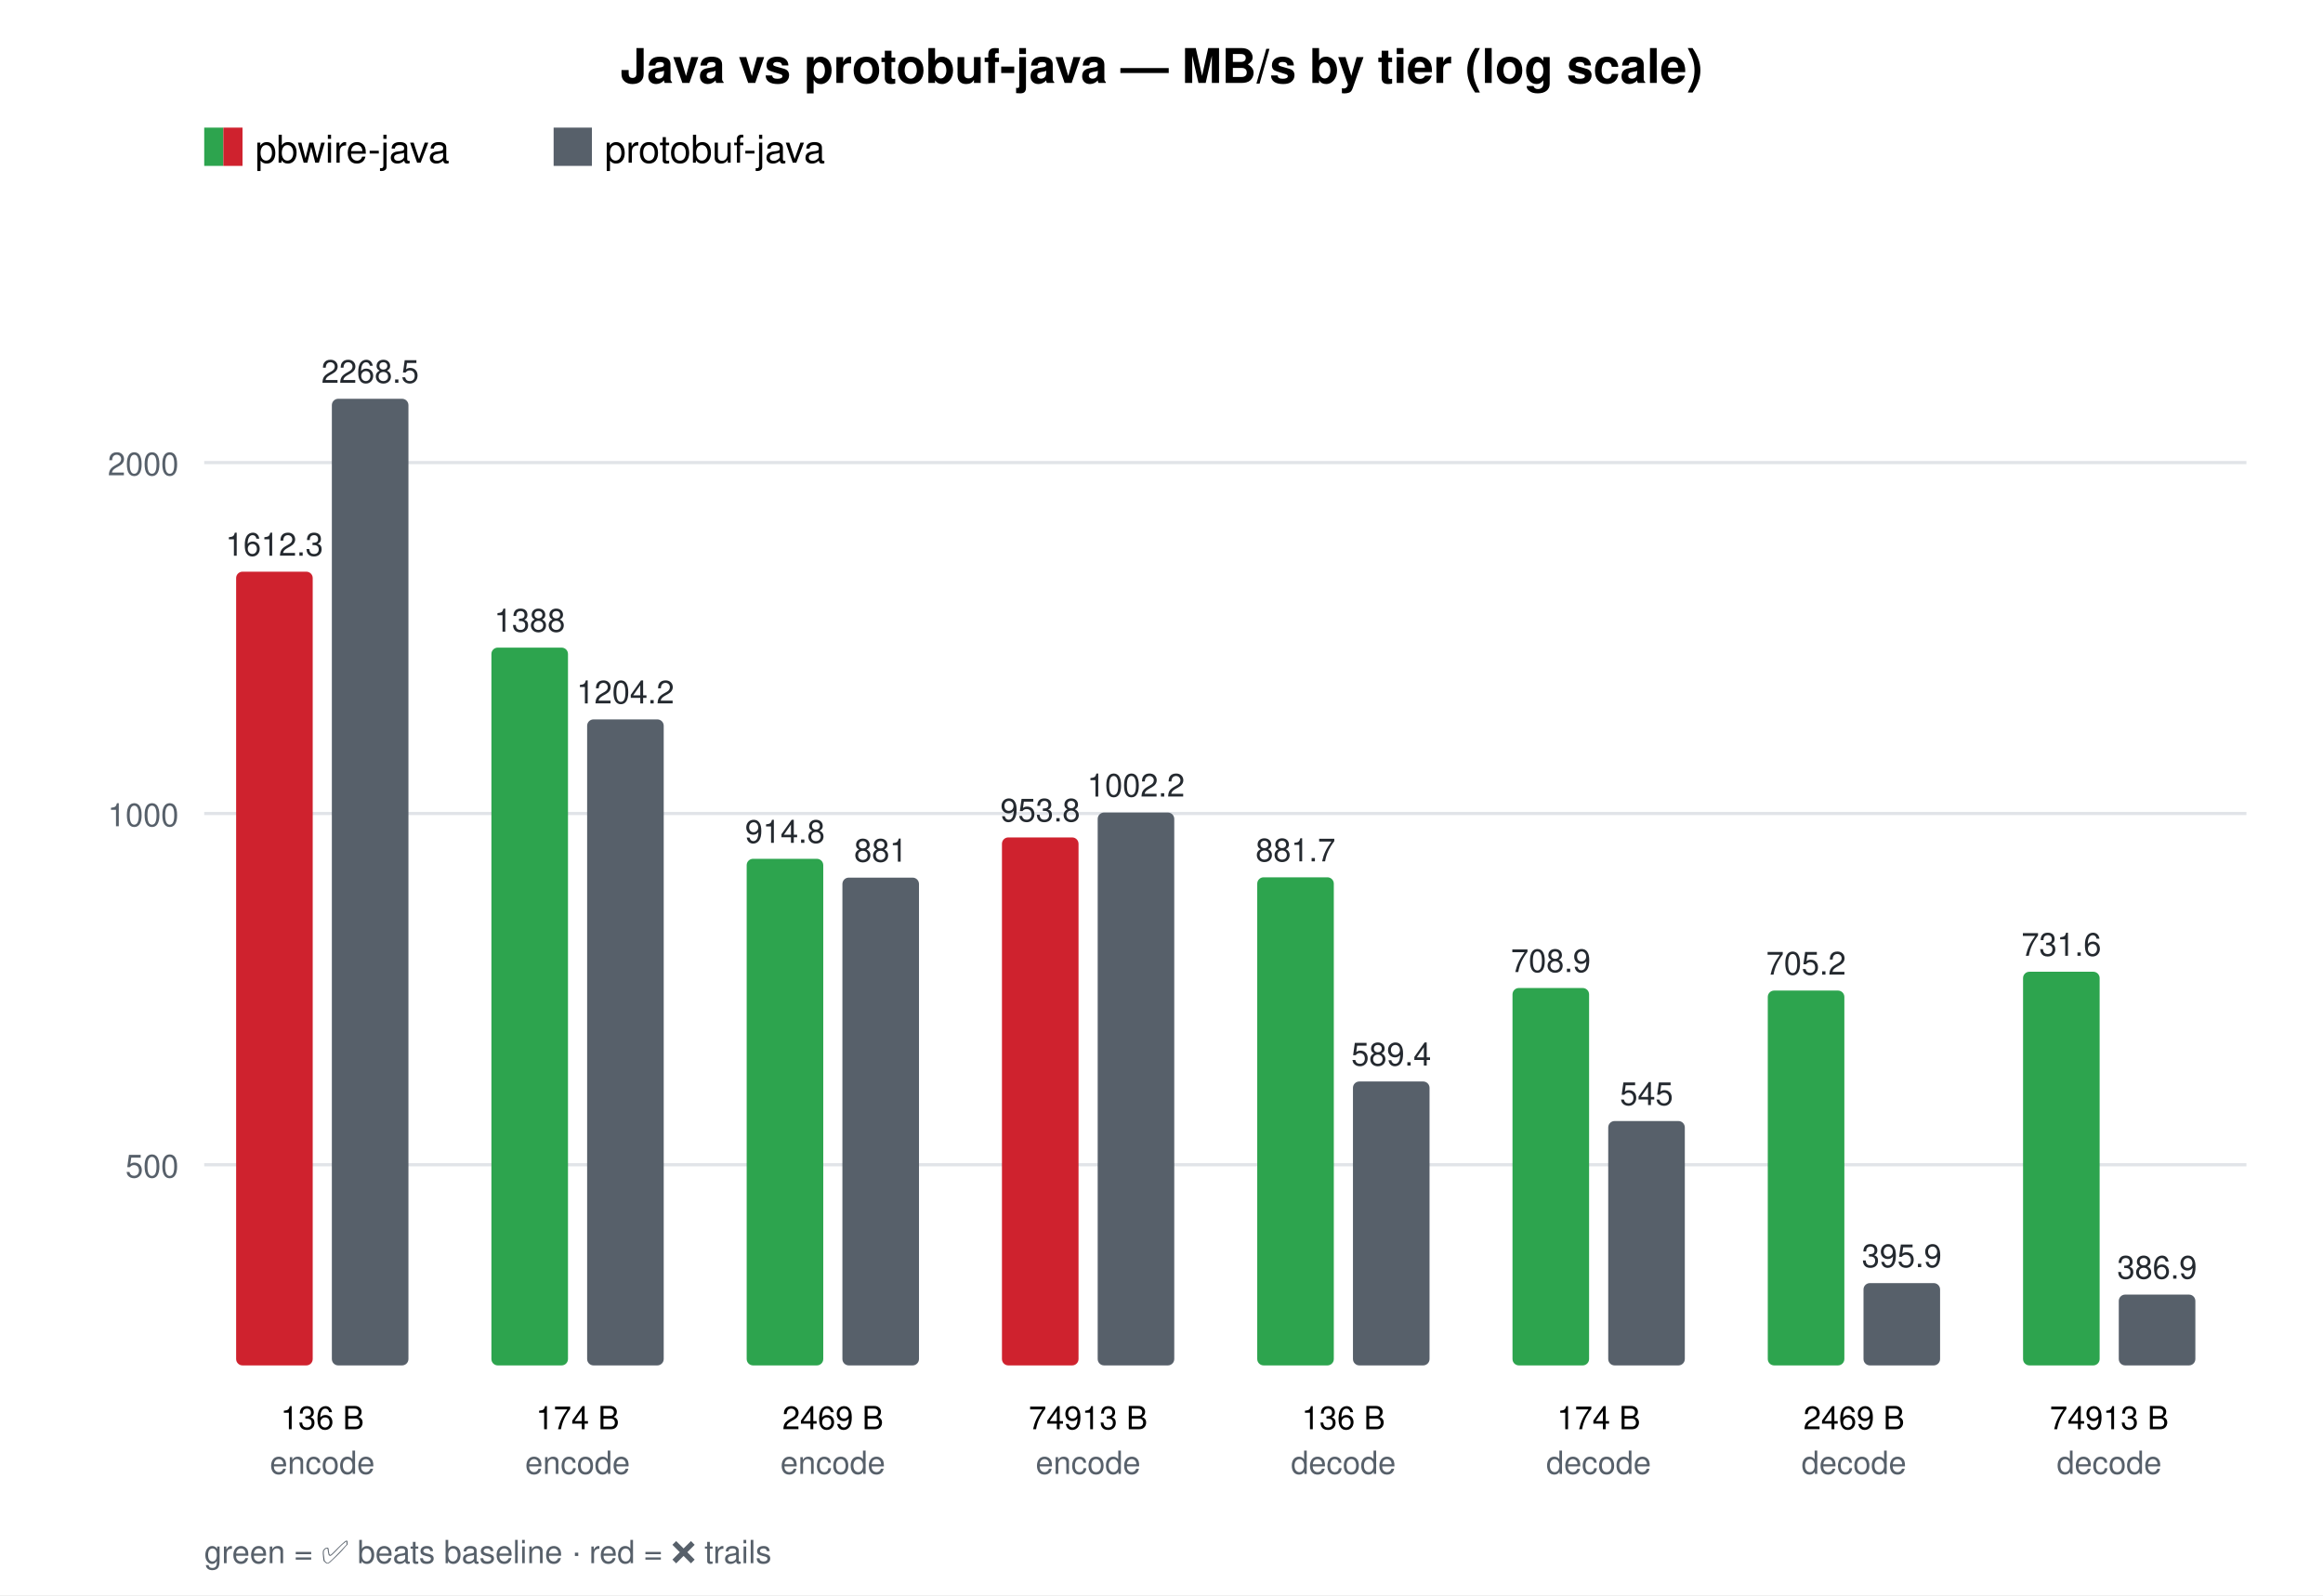
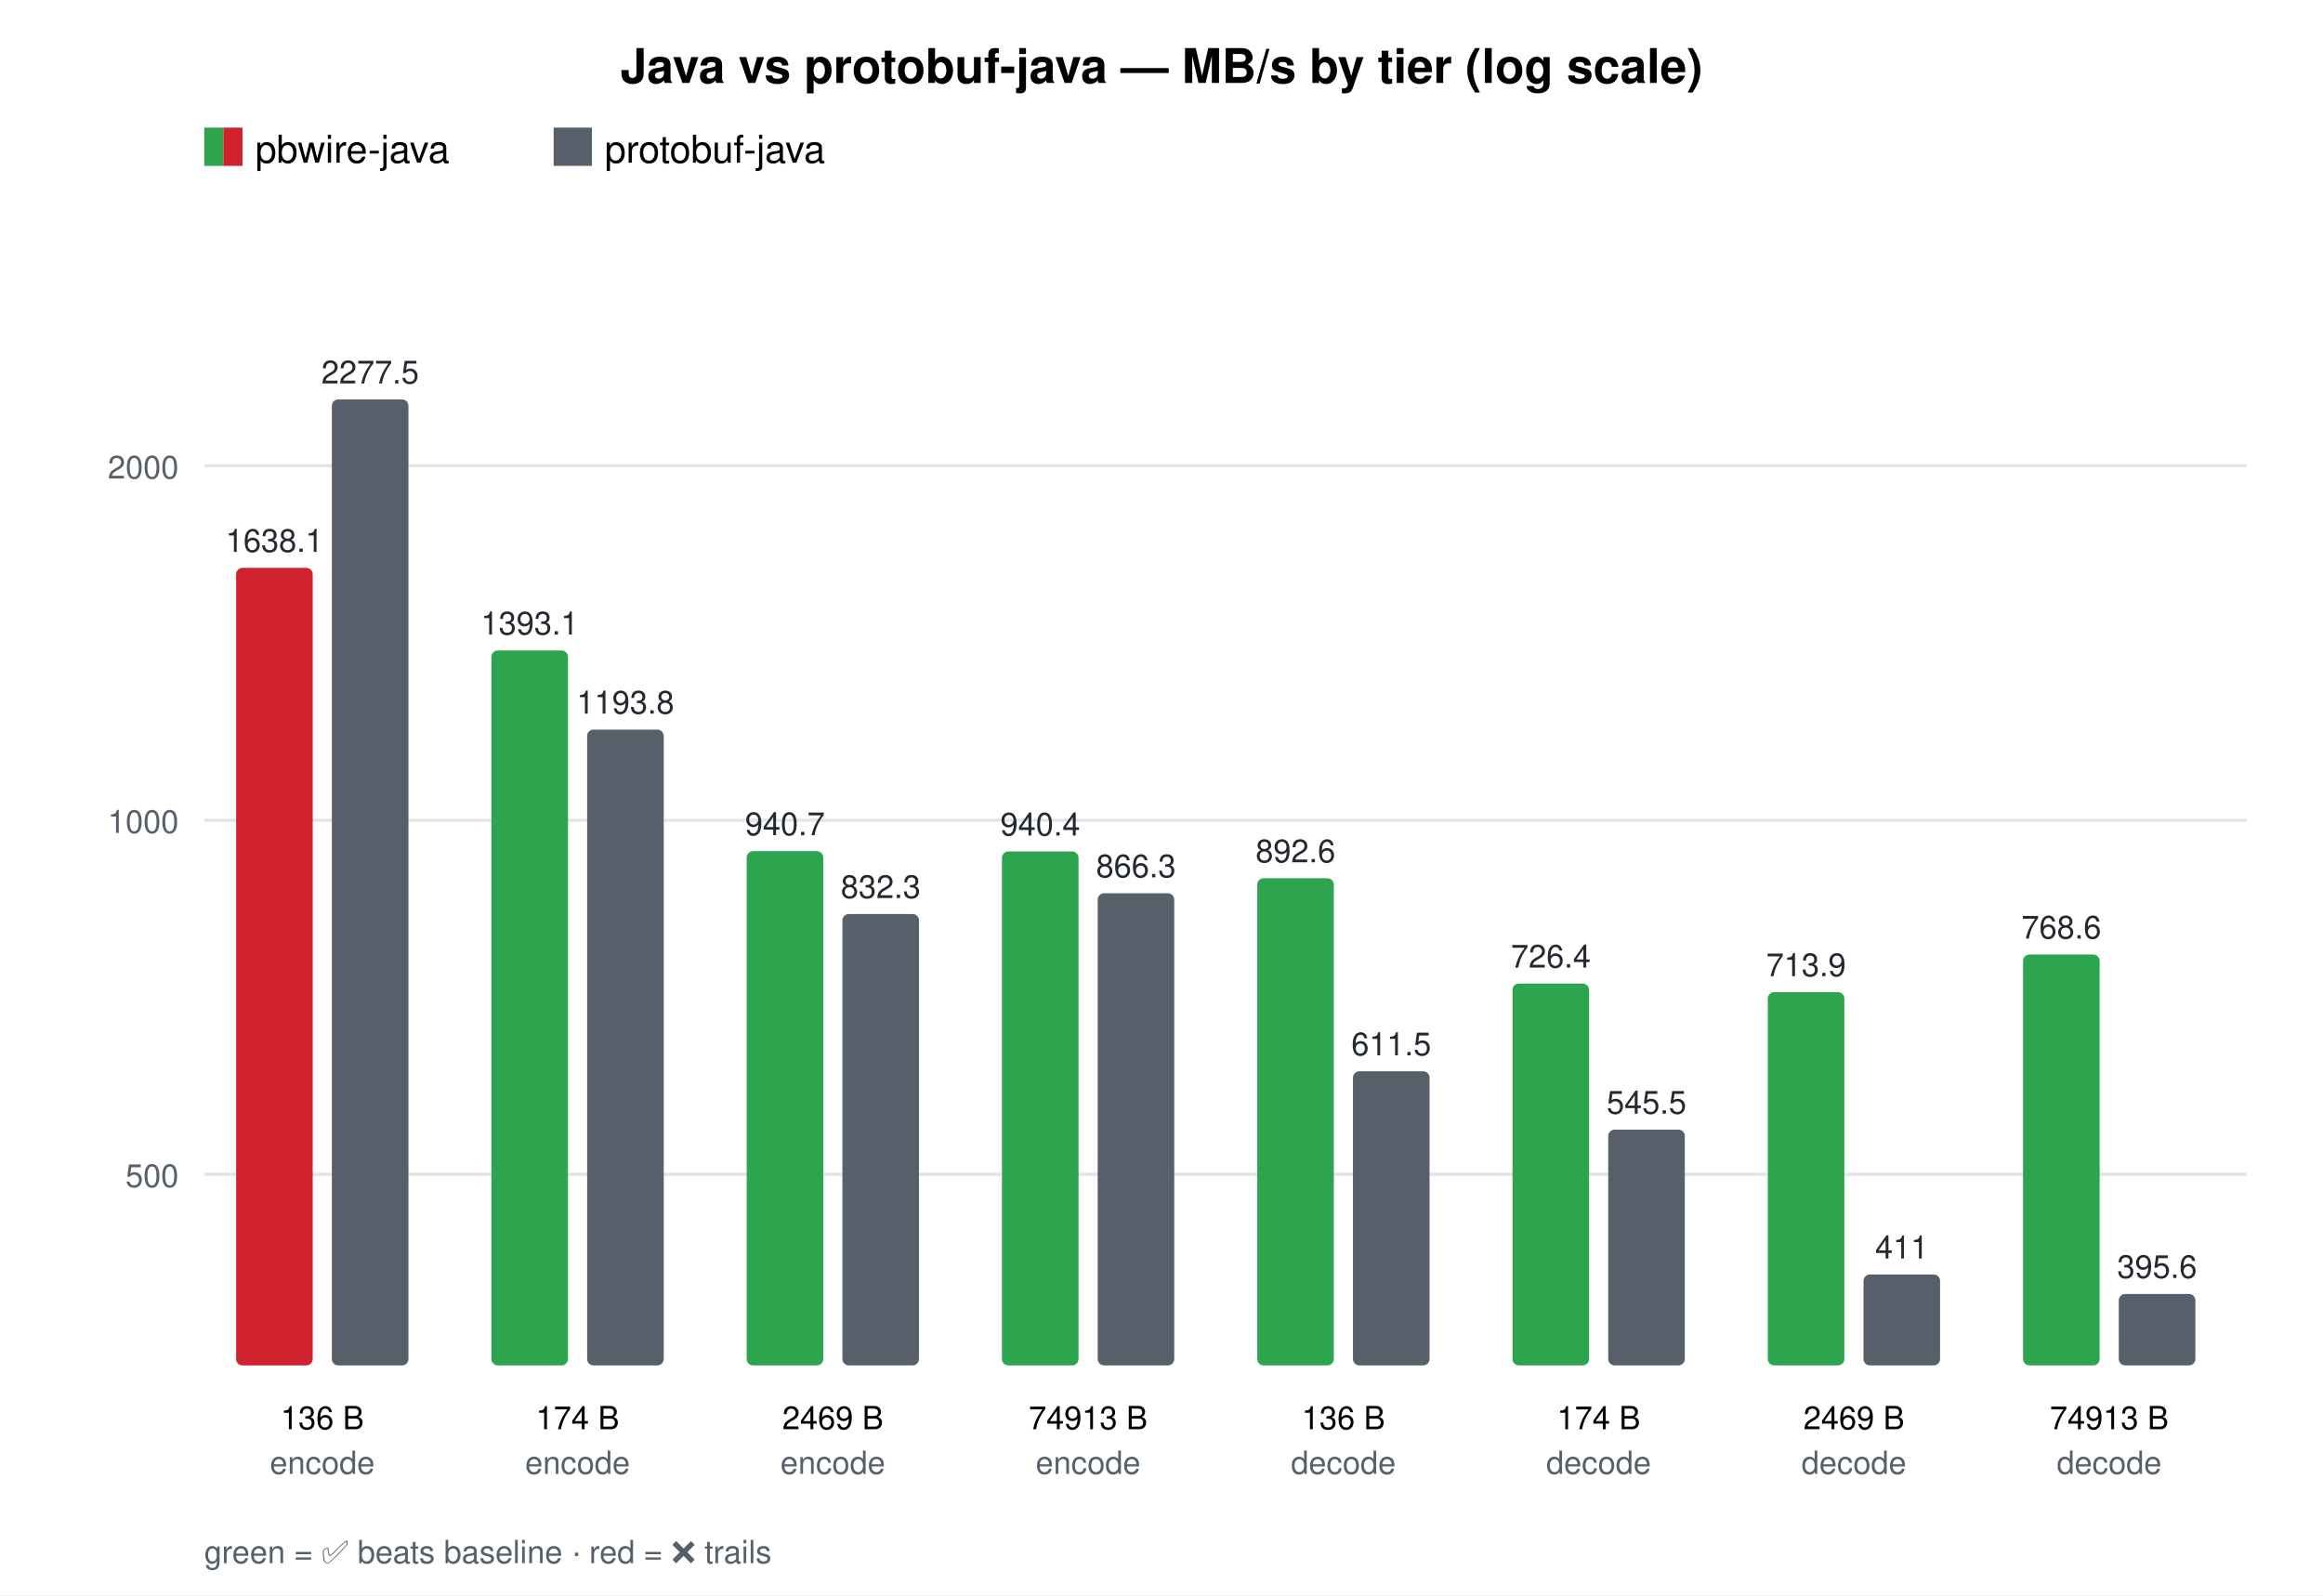
<svg xmlns="http://www.w3.org/2000/svg" width="728" height="500" font-family="Helvetica, Arial, sans-serif">
  <rect width="728" height="500" fill="#ffffff" />
  <text x="364.0" y="26" text-anchor="middle" font-size="15" font-weight="bold">Java vs protobuf-java — MB/s by tier (log scale)</text>
  <rect x="64" y="40" width="6" height="12" fill="#2da44e" />
  <rect x="70" y="40" width="6" height="12" fill="#cf222e" />
  <text x="80" y="51" font-size="12">pbwire-java</text>
  <rect x="173.5" y="40" width="12" height="12" fill="#57606a" />
  <text x="189.5" y="51" font-size="12">protobuf-java</text>
-   <line x1="64" y1="365.1" x2="704" y2="365.1" stroke="#e1e4e8" />
-   <text x="56" y="369.1" text-anchor="end" font-size="10" fill="#57606a">500</text>
-   <line x1="64" y1="255.0" x2="704" y2="255.0" stroke="#e1e4e8" />
-   <text x="56" y="259.0" text-anchor="end" font-size="10" fill="#57606a">1000</text>
-   <line x1="64" y1="145.0" x2="704" y2="145.0" stroke="#e1e4e8" />
-   <text x="56" y="149.0" text-anchor="end" font-size="10" fill="#57606a">2000</text>
+   <line x1="64" y1="368.1" x2="704" y2="368.1" stroke="#e1e4e8" />
+   <text x="56" y="372.1" text-anchor="end" font-size="10" fill="#57606a">500</text>
+   <line x1="64" y1="257.1" x2="704" y2="257.1" stroke="#e1e4e8" />
+   <text x="56" y="261.1" text-anchor="end" font-size="10" fill="#57606a">1000</text>
+   <line x1="64" y1="146.0" x2="704" y2="146.0" stroke="#e1e4e8" />
+   <text x="56" y="150.0" text-anchor="end" font-size="10" fill="#57606a">2000</text>
  <text x="101.0" y="448" text-anchor="middle" font-size="10">136 B</text>
  <text x="101.0" y="462" text-anchor="middle" font-size="10" fill="#57606a">encode</text>
-   <rect x="74.0" y="179.2" width="24" height="248.8" rx="2" fill="#cf222e" />
-   <text x="86.0" y="174.2" text-anchor="middle" font-size="10" fill="#24292f">1612.3</text>
-   <rect x="104.0" y="125.0" width="24" height="303.0" rx="2" fill="#57606a" />
-   <text x="116.0" y="120.0" text-anchor="middle" font-size="10" fill="#24292f">2268.5</text>
+   <rect x="74.0" y="178.0" width="24" height="250.0" rx="2" fill="#cf222e" />
+   <text x="86.0" y="173.0" text-anchor="middle" font-size="10" fill="#24292f">1638.1</text>
+   <rect x="104.0" y="125.2" width="24" height="302.8" rx="2" fill="#57606a" />
+   <text x="116.0" y="120.2" text-anchor="middle" font-size="10" fill="#24292f">2277.5</text>
  <text x="181.0" y="448" text-anchor="middle" font-size="10">174 B</text>
  <text x="181.0" y="462" text-anchor="middle" font-size="10" fill="#57606a">encode</text>
-   <rect x="154.0" y="203.0" width="24" height="225.0" rx="2" fill="#2da44e" />
-   <text x="166.0" y="198.0" text-anchor="middle" font-size="10" fill="#24292f">1388</text>
-   <rect x="184.0" y="225.5" width="24" height="202.5" rx="2" fill="#57606a" />
-   <text x="196.0" y="220.5" text-anchor="middle" font-size="10" fill="#24292f">1204.2</text>
+   <rect x="154.0" y="203.9" width="24" height="224.1" rx="2" fill="#2da44e" />
+   <text x="166.0" y="198.9" text-anchor="middle" font-size="10" fill="#24292f">1393.1</text>
+   <rect x="184.0" y="228.7" width="24" height="199.3" rx="2" fill="#57606a" />
+   <text x="196.0" y="223.7" text-anchor="middle" font-size="10" fill="#24292f">1193.8</text>
  <text x="261.0" y="448" text-anchor="middle" font-size="10">2469 B</text>
  <text x="261.0" y="462" text-anchor="middle" font-size="10" fill="#57606a">encode</text>
-   <rect x="234.0" y="269.2" width="24" height="158.8" rx="2" fill="#2da44e" />
-   <text x="246.0" y="264.2" text-anchor="middle" font-size="10" fill="#24292f">914.8</text>
-   <rect x="264.0" y="275.1" width="24" height="152.9" rx="2" fill="#57606a" />
-   <text x="276.0" y="270.1" text-anchor="middle" font-size="10" fill="#24292f">881</text>
+   <rect x="234.0" y="266.8" width="24" height="161.2" rx="2" fill="#2da44e" />
+   <text x="246.0" y="261.8" text-anchor="middle" font-size="10" fill="#24292f">940.7</text>
+   <rect x="264.0" y="286.5" width="24" height="141.5" rx="2" fill="#57606a" />
+   <text x="276.0" y="281.5" text-anchor="middle" font-size="10" fill="#24292f">832.3</text>
  <text x="341.0" y="448" text-anchor="middle" font-size="10">74913 B</text>
  <text x="341.0" y="462" text-anchor="middle" font-size="10" fill="#57606a">encode</text>
-   <rect x="314.0" y="262.5" width="24" height="165.5" rx="2" fill="#cf222e" />
-   <text x="326.0" y="257.5" text-anchor="middle" font-size="10" fill="#24292f">953.8</text>
-   <rect x="344.0" y="254.7" width="24" height="173.3" rx="2" fill="#57606a" />
-   <text x="356.0" y="249.7" text-anchor="middle" font-size="10" fill="#24292f">1002.2</text>
+   <rect x="314.0" y="266.9" width="24" height="161.1" rx="2" fill="#2da44e" />
+   <text x="326.0" y="261.9" text-anchor="middle" font-size="10" fill="#24292f">940.4</text>
+   <rect x="344.0" y="280.0" width="24" height="148.0" rx="2" fill="#57606a" />
+   <text x="356.0" y="275.0" text-anchor="middle" font-size="10" fill="#24292f">866.3</text>
  <text x="421.0" y="448" text-anchor="middle" font-size="10">136 B</text>
  <text x="421.0" y="462" text-anchor="middle" font-size="10" fill="#57606a">decode</text>
-   <rect x="394.0" y="275.0" width="24" height="153.0" rx="2" fill="#2da44e" />
-   <text x="406.0" y="270.0" text-anchor="middle" font-size="10" fill="#24292f">881.7</text>
-   <rect x="424.0" y="339.0" width="24" height="89.0" rx="2" fill="#57606a" />
-   <text x="436.0" y="334.0" text-anchor="middle" font-size="10" fill="#24292f">589.4</text>
+   <rect x="394.0" y="275.3" width="24" height="152.7" rx="2" fill="#2da44e" />
+   <text x="406.0" y="270.3" text-anchor="middle" font-size="10" fill="#24292f">892.6</text>
+   <rect x="424.0" y="335.8" width="24" height="92.2" rx="2" fill="#57606a" />
+   <text x="436.0" y="330.8" text-anchor="middle" font-size="10" fill="#24292f">611.5</text>
  <text x="501.0" y="448" text-anchor="middle" font-size="10">174 B</text>
  <text x="501.0" y="462" text-anchor="middle" font-size="10" fill="#57606a">decode</text>
-   <rect x="474.0" y="309.7" width="24" height="118.3" rx="2" fill="#2da44e" />
-   <text x="486.0" y="304.7" text-anchor="middle" font-size="10" fill="#24292f">708.9</text>
-   <rect x="504.0" y="351.4" width="24" height="76.6" rx="2" fill="#57606a" />
-   <text x="516.0" y="346.4" text-anchor="middle" font-size="10" fill="#24292f">545</text>
+   <rect x="474.0" y="308.3" width="24" height="119.7" rx="2" fill="#2da44e" />
+   <text x="486.0" y="303.3" text-anchor="middle" font-size="10" fill="#24292f">726.4</text>
+   <rect x="504.0" y="354.1" width="24" height="73.9" rx="2" fill="#57606a" />
+   <text x="516.0" y="349.1" text-anchor="middle" font-size="10" fill="#24292f">545.5</text>
  <text x="581.0" y="448" text-anchor="middle" font-size="10">2469 B</text>
  <text x="581.0" y="462" text-anchor="middle" font-size="10" fill="#57606a">decode</text>
-   <rect x="554.0" y="310.5" width="24" height="117.5" rx="2" fill="#2da44e" />
-   <text x="566.0" y="305.5" text-anchor="middle" font-size="10" fill="#24292f">705.2</text>
-   <rect x="584.0" y="402.2" width="24" height="25.8" rx="2" fill="#57606a" />
-   <text x="596.0" y="397.2" text-anchor="middle" font-size="10" fill="#24292f">395.9</text>
+   <rect x="554.0" y="311.0" width="24" height="117.0" rx="2" fill="#2da44e" />
+   <text x="566.0" y="306.0" text-anchor="middle" font-size="10" fill="#24292f">713.9</text>
+   <rect x="584.0" y="399.5" width="24" height="28.5" rx="2" fill="#57606a" />
+   <text x="596.0" y="394.5" text-anchor="middle" font-size="10" fill="#24292f">411</text>
  <text x="661.0" y="448" text-anchor="middle" font-size="10">74913 B</text>
  <text x="661.0" y="462" text-anchor="middle" font-size="10" fill="#57606a">decode</text>
-   <rect x="634.0" y="304.6" width="24" height="123.4" rx="2" fill="#2da44e" />
-   <text x="646.0" y="299.6" text-anchor="middle" font-size="10" fill="#24292f">731.6</text>
-   <rect x="664.0" y="405.8" width="24" height="22.2" rx="2" fill="#57606a" />
-   <text x="676.0" y="400.8" text-anchor="middle" font-size="10" fill="#24292f">386.9</text>
+   <rect x="634.0" y="299.2" width="24" height="128.8" rx="2" fill="#2da44e" />
+   <text x="646.0" y="294.2" text-anchor="middle" font-size="10" fill="#24292f">768.6</text>
+   <rect x="664.0" y="405.6" width="24" height="22.4" rx="2" fill="#57606a" />
+   <text x="676.0" y="400.6" text-anchor="middle" font-size="10" fill="#24292f">395.6</text>
  <text x="64" y="490" font-size="10" fill="#57606a">green = ✅ beats baseline · red = ❌ trails</text>
</svg>
